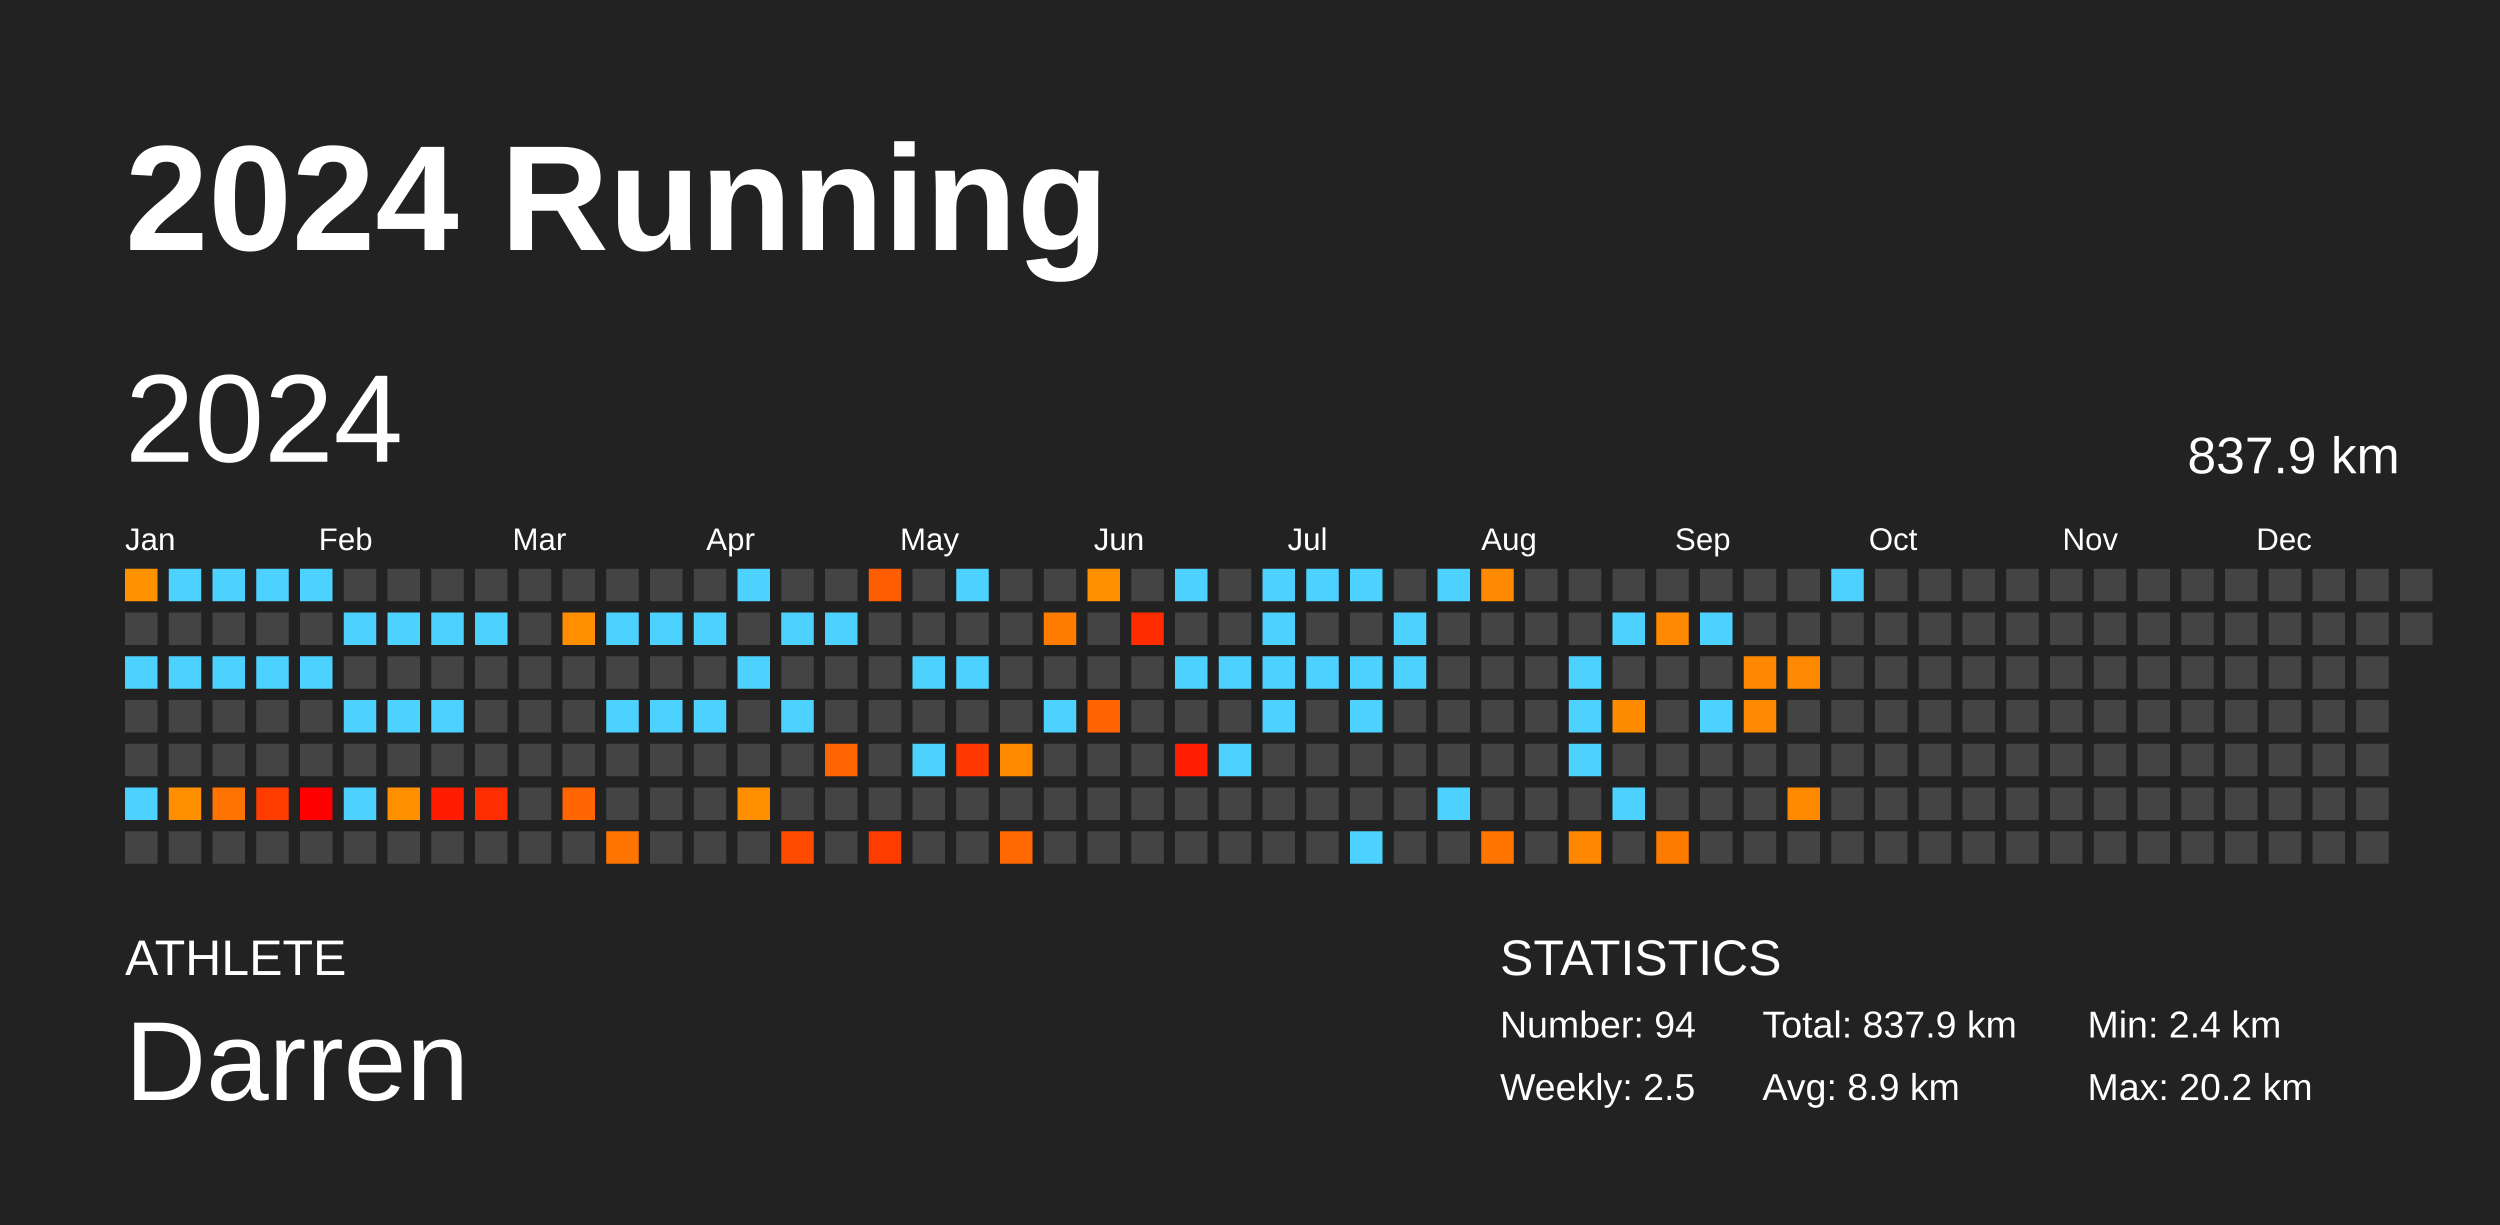
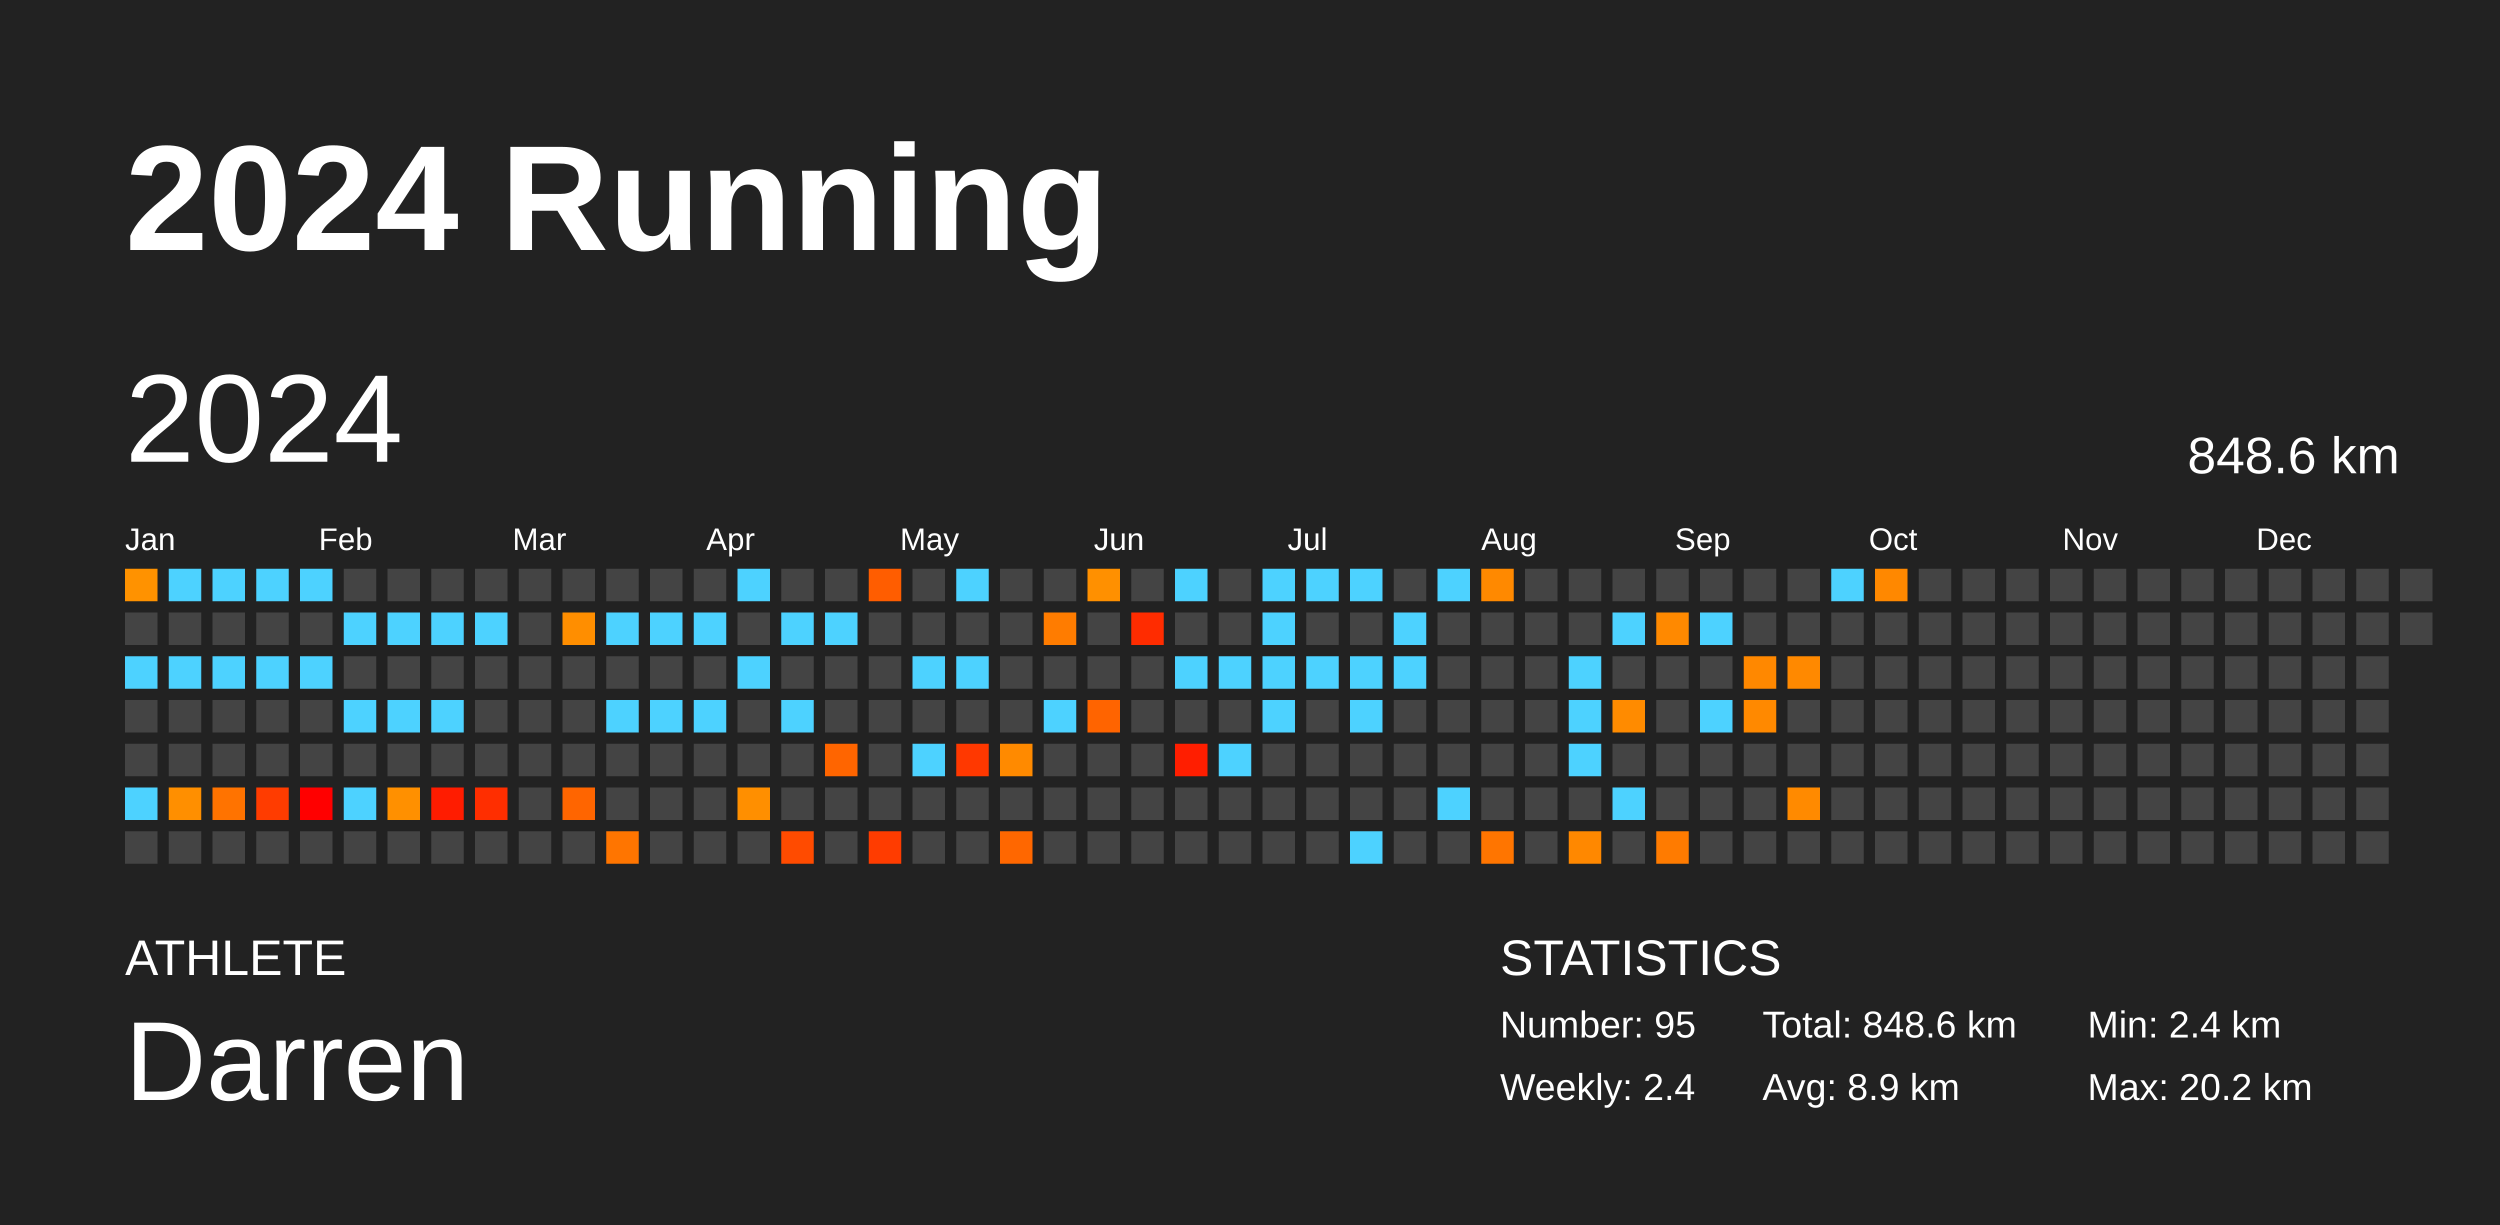
<svg xmlns="http://www.w3.org/2000/svg" baseProfile="full" height="98mm" version="1.1" viewBox="0,0,200,98" width="200mm">
  <defs />
  <rect fill="#222222" height="98" width="200" x="0" y="0" />
  <text fill="#FFFFFF" style="font-size:12px; font-family:Arial; font-weight:bold;" x="10" y="20">2024 Running</text>
  <text fill="#FFFFFF" style="font-size:4px; font-family:Arial" x="10" y="78">ATHLETE</text>
  <text fill="#FFFFFF" style="font-size:9px; font-family:Arial" x="10" y="88">Darren</text>
  <text fill="#FFFFFF" style="font-size:4px; font-family:Arial" x="120" y="78">STATISTICS</text>
-   <text fill="#FFFFFF" style="font-size:3px; font-family:Arial" x="120" y="83">Number: 94</text>
-   <text fill="#FFFFFF" style="font-size:3px; font-family:Arial" x="120" y="88">Weekly: 2.5</text>
-   <text fill="#FFFFFF" style="font-size:3px; font-family:Arial" x="141" y="83">Total: 837.9 km</text>
+   <text fill="#FFFFFF" style="font-size:3px; font-family:Arial" x="120" y="83">Number: 95</text>
+   <text fill="#FFFFFF" style="font-size:3px; font-family:Arial" x="120" y="88">Weekly: 2.4</text>
+   <text fill="#FFFFFF" style="font-size:3px; font-family:Arial" x="141" y="83">Total: 848.6 km</text>
  <text fill="#FFFFFF" style="font-size:3px; font-family:Arial" x="141" y="88">Avg: 8.9 km</text>
  <text fill="#FFFFFF" style="font-size:3px; font-family:Arial" x="167" y="83">Min: 2.4 km</text>
  <text fill="#FFFFFF" style="font-size:3px; font-family:Arial" x="167" y="88">Max: 20.2 km</text>
  <text dominant-baseline="hanging" fill="#FFFFFF" style="font-size:10.0px; font-family:Arial;" x="10" y="30">2024</text>
-   <text dominant-baseline="hanging" fill="#FFFFFF" style="font-size:4.125px; font-family:Arial;" x="175" y="35">837.9 km</text>
+   <text dominant-baseline="hanging" fill="#FFFFFF" style="font-size:4.125px; font-family:Arial;" x="175" y="35">848.6 km</text>
  <text fill="#FFFFFF" style="font-size:2.5px; font-family:Arial" x="10.0" y="44">Jan</text>
  <text fill="#FFFFFF" style="font-size:2.5px; font-family:Arial" x="25.5" y="44">Feb</text>
  <text fill="#FFFFFF" style="font-size:2.5px; font-family:Arial" x="41.0" y="44">Mar</text>
  <text fill="#FFFFFF" style="font-size:2.5px; font-family:Arial" x="56.5" y="44">Apr</text>
  <text fill="#FFFFFF" style="font-size:2.5px; font-family:Arial" x="72.0" y="44">May</text>
  <text fill="#FFFFFF" style="font-size:2.5px; font-family:Arial" x="87.5" y="44">Jun</text>
  <text fill="#FFFFFF" style="font-size:2.5px; font-family:Arial" x="103.0" y="44">Jul</text>
  <text fill="#FFFFFF" style="font-size:2.5px; font-family:Arial" x="118.5" y="44">Aug</text>
  <text fill="#FFFFFF" style="font-size:2.5px; font-family:Arial" x="134.0" y="44">Sep</text>
  <text fill="#FFFFFF" style="font-size:2.5px; font-family:Arial" x="149.5" y="44">Oct</text>
  <text fill="#FFFFFF" style="font-size:2.5px; font-family:Arial" x="165.0" y="44">Nov</text>
  <text fill="#FFFFFF" style="font-size:2.5px; font-family:Arial" x="180.5" y="44">Dec</text>
  <rect fill="#ff9200" height="2.6" width="2.6" x="10.0" y="45.5" />
  <rect fill="#444444" height="2.6" width="2.6" x="10.0" y="49.0" />
  <rect fill="#4dd2ff" height="2.6" width="2.6" x="10.0" y="52.5" />
  <rect fill="#444444" height="2.6" width="2.6" x="10.0" y="56.0" />
  <rect fill="#444444" height="2.6" width="2.6" x="10.0" y="59.5" />
  <rect fill="#4dd2ff" height="2.6" width="2.6" x="10.0" y="63.0" />
  <rect fill="#444444" height="2.6" width="2.6" x="10.0" y="66.5" />
  <rect fill="#4dd2ff" height="2.6" width="2.6" x="13.5" y="45.5" />
  <rect fill="#444444" height="2.6" width="2.6" x="13.5" y="49.0" />
  <rect fill="#4dd2ff" height="2.6" width="2.6" x="13.5" y="52.5" />
  <rect fill="#444444" height="2.6" width="2.6" x="13.5" y="56.0" />
  <rect fill="#444444" height="2.6" width="2.6" x="13.5" y="59.5" />
  <rect fill="#ff8f00" height="2.6" width="2.6" x="13.5" y="63.0" />
  <rect fill="#444444" height="2.6" width="2.6" x="13.5" y="66.5" />
  <rect fill="#4dd2ff" height="2.6" width="2.6" x="17.0" y="45.5" />
  <rect fill="#444444" height="2.6" width="2.6" x="17.0" y="49.0" />
  <rect fill="#4dd2ff" height="2.6" width="2.6" x="17.0" y="52.5" />
  <rect fill="#444444" height="2.6" width="2.6" x="17.0" y="56.0" />
  <rect fill="#444444" height="2.6" width="2.6" x="17.0" y="59.5" />
  <rect fill="#ff7300" height="2.6" width="2.6" x="17.0" y="63.0" />
  <rect fill="#444444" height="2.6" width="2.6" x="17.0" y="66.5" />
  <rect fill="#4dd2ff" height="2.6" width="2.6" x="20.5" y="45.5" />
  <rect fill="#444444" height="2.6" width="2.6" x="20.5" y="49.0" />
  <rect fill="#4dd2ff" height="2.6" width="2.6" x="20.5" y="52.5" />
  <rect fill="#444444" height="2.6" width="2.6" x="20.5" y="56.0" />
  <rect fill="#444444" height="2.6" width="2.6" x="20.5" y="59.5" />
  <rect fill="#ff3c00" height="2.6" width="2.6" x="20.5" y="63.0" />
  <rect fill="#444444" height="2.6" width="2.6" x="20.5" y="66.5" />
  <rect fill="#4dd2ff" height="2.6" width="2.6" x="24.0" y="45.5" />
  <rect fill="#444444" height="2.6" width="2.6" x="24.0" y="49.0" />
  <rect fill="#4dd2ff" height="2.6" width="2.6" x="24.0" y="52.5" />
  <rect fill="#444444" height="2.6" width="2.6" x="24.0" y="56.0" />
  <rect fill="#444444" height="2.6" width="2.6" x="24.0" y="59.5" />
  <rect fill="red" height="2.6" width="2.6" x="24.0" y="63.0" />
  <rect fill="#444444" height="2.6" width="2.6" x="24.0" y="66.5" />
  <rect fill="#444444" height="2.6" width="2.6" x="27.5" y="45.5" />
  <rect fill="#4dd2ff" height="2.6" width="2.6" x="27.5" y="49.0" />
  <rect fill="#444444" height="2.6" width="2.6" x="27.5" y="52.5" />
  <rect fill="#4dd2ff" height="2.6" width="2.6" x="27.5" y="56.0" />
  <rect fill="#444444" height="2.6" width="2.6" x="27.5" y="59.5" />
  <rect fill="#4dd2ff" height="2.6" width="2.6" x="27.5" y="63.0" />
  <rect fill="#444444" height="2.6" width="2.6" x="27.5" y="66.5" />
  <rect fill="#444444" height="2.6" width="2.6" x="31.0" y="45.5" />
  <rect fill="#4dd2ff" height="2.6" width="2.6" x="31.0" y="49.0" />
  <rect fill="#444444" height="2.6" width="2.6" x="31.0" y="52.5" />
  <rect fill="#4dd2ff" height="2.6" width="2.6" x="31.0" y="56.0" />
  <rect fill="#444444" height="2.6" width="2.6" x="31.0" y="59.5" />
  <rect fill="#ff9000" height="2.6" width="2.6" x="31.0" y="63.0" />
  <rect fill="#444444" height="2.6" width="2.6" x="31.0" y="66.5" />
  <rect fill="#444444" height="2.6" width="2.6" x="34.5" y="45.5" />
  <rect fill="#4dd2ff" height="2.6" width="2.6" x="34.5" y="49.0" />
  <rect fill="#444444" height="2.6" width="2.6" x="34.5" y="52.5" />
  <rect fill="#4dd2ff" height="2.6" width="2.6" x="34.5" y="56.0" />
  <rect fill="#444444" height="2.6" width="2.6" x="34.5" y="59.5" />
  <rect fill="#ff1c00" height="2.6" width="2.6" x="34.5" y="63.0" />
  <rect fill="#444444" height="2.6" width="2.6" x="34.5" y="66.5" />
  <rect fill="#444444" height="2.6" width="2.6" x="38.0" y="45.5" />
  <rect fill="#4dd2ff" height="2.6" width="2.6" x="38.0" y="49.0" />
  <rect fill="#444444" height="2.6" width="2.6" x="38.0" y="52.5" />
  <rect fill="#444444" height="2.6" width="2.6" x="38.0" y="56.0" />
  <rect fill="#444444" height="2.6" width="2.6" x="38.0" y="59.5" />
  <rect fill="#ff2e00" height="2.6" width="2.6" x="38.0" y="63.0" />
  <rect fill="#444444" height="2.6" width="2.6" x="38.0" y="66.5" />
  <rect fill="#444444" height="2.6" width="2.6" x="41.5" y="45.5" />
  <rect fill="#444444" height="2.6" width="2.6" x="41.5" y="49.0" />
  <rect fill="#444444" height="2.6" width="2.6" x="41.5" y="52.5" />
  <rect fill="#444444" height="2.6" width="2.6" x="41.5" y="56.0" />
  <rect fill="#444444" height="2.6" width="2.6" x="41.5" y="59.5" />
  <rect fill="#444444" height="2.6" width="2.6" x="41.5" y="63.0" />
  <rect fill="#444444" height="2.6" width="2.6" x="41.5" y="66.5" />
  <rect fill="#444444" height="2.6" width="2.6" x="45.0" y="45.5" />
  <rect fill="#ff8e00" height="2.6" width="2.6" x="45.0" y="49.0" />
  <rect fill="#444444" height="2.6" width="2.6" x="45.0" y="52.5" />
  <rect fill="#444444" height="2.6" width="2.6" x="45.0" y="56.0" />
  <rect fill="#444444" height="2.6" width="2.6" x="45.0" y="59.5" />
  <rect fill="#ff6500" height="2.6" width="2.6" x="45.0" y="63.0" />
  <rect fill="#444444" height="2.6" width="2.6" x="45.0" y="66.5" />
  <rect fill="#444444" height="2.6" width="2.6" x="48.5" y="45.5" />
  <rect fill="#4dd2ff" height="2.6" width="2.6" x="48.5" y="49.0" />
  <rect fill="#444444" height="2.6" width="2.6" x="48.5" y="52.5" />
  <rect fill="#4dd2ff" height="2.6" width="2.6" x="48.5" y="56.0" />
  <rect fill="#444444" height="2.6" width="2.6" x="48.5" y="59.5" />
  <rect fill="#444444" height="2.6" width="2.6" x="48.5" y="63.0" />
  <rect fill="#ff7500" height="2.6" width="2.6" x="48.5" y="66.5" />
  <rect fill="#444444" height="2.6" width="2.6" x="52.0" y="45.5" />
  <rect fill="#4dd2ff" height="2.6" width="2.6" x="52.0" y="49.0" />
  <rect fill="#444444" height="2.6" width="2.6" x="52.0" y="52.5" />
  <rect fill="#4dd2ff" height="2.6" width="2.6" x="52.0" y="56.0" />
  <rect fill="#444444" height="2.6" width="2.6" x="52.0" y="59.5" />
  <rect fill="#444444" height="2.6" width="2.6" x="52.0" y="63.0" />
  <rect fill="#444444" height="2.6" width="2.6" x="52.0" y="66.5" />
  <rect fill="#444444" height="2.6" width="2.6" x="55.5" y="45.5" />
  <rect fill="#4dd2ff" height="2.6" width="2.6" x="55.5" y="49.0" />
  <rect fill="#444444" height="2.6" width="2.6" x="55.5" y="52.5" />
  <rect fill="#4dd2ff" height="2.6" width="2.6" x="55.5" y="56.0" />
  <rect fill="#444444" height="2.6" width="2.6" x="55.5" y="59.5" />
  <rect fill="#444444" height="2.6" width="2.6" x="55.5" y="63.0" />
  <rect fill="#444444" height="2.6" width="2.6" x="55.5" y="66.5" />
  <rect fill="#4dd2ff" height="2.6" width="2.6" x="59.0" y="45.5" />
  <rect fill="#444444" height="2.6" width="2.6" x="59.0" y="49.0" />
  <rect fill="#4dd2ff" height="2.6" width="2.6" x="59.0" y="52.5" />
  <rect fill="#444444" height="2.6" width="2.6" x="59.0" y="56.0" />
  <rect fill="#444444" height="2.6" width="2.6" x="59.0" y="59.5" />
  <rect fill="#ff8f00" height="2.6" width="2.6" x="59.0" y="63.0" />
  <rect fill="#444444" height="2.6" width="2.6" x="59.0" y="66.5" />
  <rect fill="#444444" height="2.6" width="2.6" x="62.5" y="45.5" />
  <rect fill="#4dd2ff" height="2.6" width="2.6" x="62.5" y="49.0" />
  <rect fill="#444444" height="2.6" width="2.6" x="62.5" y="52.5" />
  <rect fill="#4dd2ff" height="2.6" width="2.6" x="62.5" y="56.0" />
  <rect fill="#444444" height="2.6" width="2.6" x="62.5" y="59.5" />
  <rect fill="#444444" height="2.6" width="2.6" x="62.5" y="63.0" />
  <rect fill="#ff4b00" height="2.6" width="2.6" x="62.5" y="66.5" />
  <rect fill="#444444" height="2.6" width="2.6" x="66.0" y="45.5" />
  <rect fill="#4dd2ff" height="2.6" width="2.6" x="66.0" y="49.0" />
  <rect fill="#444444" height="2.6" width="2.6" x="66.0" y="52.5" />
  <rect fill="#444444" height="2.6" width="2.6" x="66.0" y="56.0" />
  <rect fill="#ff6500" height="2.6" width="2.6" x="66.0" y="59.5" />
  <rect fill="#444444" height="2.6" width="2.6" x="66.0" y="63.0" />
  <rect fill="#444444" height="2.6" width="2.6" x="66.0" y="66.5" />
  <rect fill="#ff5d00" height="2.6" width="2.6" x="69.5" y="45.5" />
  <rect fill="#444444" height="2.6" width="2.6" x="69.5" y="49.0" />
  <rect fill="#444444" height="2.6" width="2.6" x="69.5" y="52.5" />
  <rect fill="#444444" height="2.6" width="2.6" x="69.5" y="56.0" />
  <rect fill="#444444" height="2.6" width="2.6" x="69.5" y="59.5" />
  <rect fill="#444444" height="2.6" width="2.6" x="69.5" y="63.0" />
  <rect fill="#ff3c00" height="2.6" width="2.6" x="69.5" y="66.5" />
  <rect fill="#444444" height="2.6" width="2.6" x="73.0" y="45.5" />
  <rect fill="#444444" height="2.6" width="2.6" x="73.0" y="49.0" />
  <rect fill="#4dd2ff" height="2.6" width="2.6" x="73.0" y="52.5" />
  <rect fill="#444444" height="2.6" width="2.6" x="73.0" y="56.0" />
  <rect fill="#4dd2ff" height="2.6" width="2.6" x="73.0" y="59.5" />
  <rect fill="#444444" height="2.6" width="2.6" x="73.0" y="63.0" />
  <rect fill="#444444" height="2.6" width="2.6" x="73.0" y="66.5" />
  <rect fill="#4dd2ff" height="2.6" width="2.6" x="76.5" y="45.5" />
  <rect fill="#444444" height="2.6" width="2.6" x="76.5" y="49.0" />
  <rect fill="#4dd2ff" height="2.6" width="2.6" x="76.5" y="52.5" />
  <rect fill="#444444" height="2.6" width="2.6" x="76.5" y="56.0" />
  <rect fill="#ff3800" height="2.6" width="2.6" x="76.5" y="59.5" />
  <rect fill="#444444" height="2.6" width="2.6" x="76.5" y="63.0" />
  <rect fill="#444444" height="2.6" width="2.6" x="76.5" y="66.5" />
  <rect fill="#444444" height="2.6" width="2.6" x="80.0" y="45.5" />
  <rect fill="#444444" height="2.6" width="2.6" x="80.0" y="49.0" />
  <rect fill="#444444" height="2.6" width="2.6" x="80.0" y="52.5" />
  <rect fill="#444444" height="2.6" width="2.6" x="80.0" y="56.0" />
  <rect fill="#ff8a00" height="2.6" width="2.6" x="80.0" y="59.5" />
  <rect fill="#444444" height="2.6" width="2.6" x="80.0" y="63.0" />
  <rect fill="#ff6700" height="2.6" width="2.6" x="80.0" y="66.5" />
  <rect fill="#444444" height="2.6" width="2.6" x="83.5" y="45.5" />
  <rect fill="#ff7c00" height="2.6" width="2.6" x="83.5" y="49.0" />
  <rect fill="#444444" height="2.6" width="2.6" x="83.5" y="52.5" />
  <rect fill="#4dd2ff" height="2.6" width="2.6" x="83.5" y="56.0" />
  <rect fill="#444444" height="2.6" width="2.6" x="83.5" y="59.5" />
  <rect fill="#444444" height="2.6" width="2.6" x="83.5" y="63.0" />
  <rect fill="#444444" height="2.6" width="2.6" x="83.5" y="66.5" />
  <rect fill="#ff9000" height="2.6" width="2.6" x="87.0" y="45.5" />
  <rect fill="#444444" height="2.6" width="2.6" x="87.0" y="49.0" />
  <rect fill="#444444" height="2.6" width="2.6" x="87.0" y="52.5" />
  <rect fill="#ff6400" height="2.6" width="2.6" x="87.0" y="56.0" />
  <rect fill="#444444" height="2.6" width="2.6" x="87.0" y="59.5" />
  <rect fill="#444444" height="2.6" width="2.6" x="87.0" y="63.0" />
  <rect fill="#444444" height="2.6" width="2.6" x="87.0" y="66.5" />
  <rect fill="#444444" height="2.6" width="2.6" x="90.5" y="45.5" />
  <rect fill="#ff2c00" height="2.6" width="2.6" x="90.5" y="49.0" />
  <rect fill="#444444" height="2.6" width="2.6" x="90.5" y="52.5" />
  <rect fill="#444444" height="2.6" width="2.6" x="90.5" y="56.0" />
  <rect fill="#444444" height="2.6" width="2.6" x="90.5" y="59.5" />
  <rect fill="#444444" height="2.6" width="2.6" x="90.5" y="63.0" />
  <rect fill="#444444" height="2.6" width="2.6" x="90.5" y="66.5" />
  <rect fill="#4dd2ff" height="2.6" width="2.6" x="94.0" y="45.5" />
  <rect fill="#444444" height="2.6" width="2.6" x="94.0" y="49.0" />
  <rect fill="#4dd2ff" height="2.6" width="2.6" x="94.0" y="52.5" />
  <rect fill="#444444" height="2.6" width="2.6" x="94.0" y="56.0" />
  <rect fill="#ff1e00" height="2.6" width="2.6" x="94.0" y="59.5" />
  <rect fill="#444444" height="2.6" width="2.6" x="94.0" y="63.0" />
  <rect fill="#444444" height="2.6" width="2.6" x="94.0" y="66.5" />
  <rect fill="#444444" height="2.6" width="2.6" x="97.5" y="45.5" />
  <rect fill="#444444" height="2.6" width="2.6" x="97.5" y="49.0" />
  <rect fill="#4dd2ff" height="2.6" width="2.6" x="97.5" y="52.5" />
  <rect fill="#444444" height="2.6" width="2.6" x="97.5" y="56.0" />
  <rect fill="#4dd2ff" height="2.6" width="2.6" x="97.5" y="59.5" />
  <rect fill="#444444" height="2.6" width="2.6" x="97.5" y="63.0" />
  <rect fill="#444444" height="2.6" width="2.6" x="97.5" y="66.5" />
  <rect fill="#4dd2ff" height="2.6" width="2.6" x="101.0" y="45.5" />
  <rect fill="#4dd2ff" height="2.6" width="2.6" x="101.0" y="49.0" />
  <rect fill="#4dd2ff" height="2.6" width="2.6" x="101.0" y="52.5" />
  <rect fill="#4dd2ff" height="2.6" width="2.6" x="101.0" y="56.0" />
  <rect fill="#444444" height="2.6" width="2.6" x="101.0" y="59.5" />
  <rect fill="#444444" height="2.6" width="2.6" x="101.0" y="63.0" />
  <rect fill="#444444" height="2.6" width="2.6" x="101.0" y="66.5" />
  <rect fill="#4dd2ff" height="2.6" width="2.6" x="104.5" y="45.5" />
  <rect fill="#444444" height="2.6" width="2.6" x="104.5" y="49.0" />
  <rect fill="#4dd2ff" height="2.6" width="2.6" x="104.5" y="52.5" />
  <rect fill="#444444" height="2.6" width="2.6" x="104.5" y="56.0" />
  <rect fill="#444444" height="2.6" width="2.6" x="104.5" y="59.5" />
  <rect fill="#444444" height="2.6" width="2.6" x="104.5" y="63.0" />
  <rect fill="#444444" height="2.6" width="2.6" x="104.5" y="66.5" />
  <rect fill="#4dd2ff" height="2.6" width="2.6" x="108.0" y="45.5" />
  <rect fill="#444444" height="2.6" width="2.6" x="108.0" y="49.0" />
  <rect fill="#4dd2ff" height="2.6" width="2.6" x="108.0" y="52.5" />
  <rect fill="#4dd2ff" height="2.6" width="2.6" x="108.0" y="56.0" />
  <rect fill="#444444" height="2.6" width="2.6" x="108.0" y="59.5" />
  <rect fill="#444444" height="2.6" width="2.6" x="108.0" y="63.0" />
  <rect fill="#4dd2ff" height="2.6" width="2.6" x="108.0" y="66.5" />
  <rect fill="#444444" height="2.6" width="2.6" x="111.5" y="45.5" />
  <rect fill="#4dd2ff" height="2.6" width="2.6" x="111.5" y="49.0" />
  <rect fill="#4dd2ff" height="2.6" width="2.6" x="111.5" y="52.5" />
  <rect fill="#444444" height="2.6" width="2.6" x="111.5" y="56.0" />
  <rect fill="#444444" height="2.6" width="2.6" x="111.5" y="59.5" />
  <rect fill="#444444" height="2.6" width="2.6" x="111.5" y="63.0" />
  <rect fill="#444444" height="2.6" width="2.6" x="111.5" y="66.5" />
  <rect fill="#4dd2ff" height="2.6" width="2.6" x="115.0" y="45.5" />
  <rect fill="#444444" height="2.6" width="2.6" x="115.0" y="49.0" />
  <rect fill="#444444" height="2.6" width="2.6" x="115.0" y="52.5" />
  <rect fill="#444444" height="2.6" width="2.6" x="115.0" y="56.0" />
  <rect fill="#444444" height="2.6" width="2.6" x="115.0" y="59.5" />
  <rect fill="#4dd2ff" height="2.6" width="2.6" x="115.0" y="63.0" />
  <rect fill="#444444" height="2.6" width="2.6" x="115.0" y="66.5" />
  <rect fill="#ff8900" height="2.6" width="2.6" x="118.5" y="45.5" />
  <rect fill="#444444" height="2.6" width="2.6" x="118.5" y="49.0" />
  <rect fill="#444444" height="2.6" width="2.6" x="118.5" y="52.5" />
  <rect fill="#444444" height="2.6" width="2.6" x="118.5" y="56.0" />
  <rect fill="#444444" height="2.6" width="2.6" x="118.5" y="59.5" />
  <rect fill="#444444" height="2.6" width="2.6" x="118.5" y="63.0" />
  <rect fill="#ff7500" height="2.6" width="2.6" x="118.5" y="66.5" />
  <rect fill="#444444" height="2.6" width="2.6" x="122.0" y="45.5" />
  <rect fill="#444444" height="2.6" width="2.6" x="122.0" y="49.0" />
  <rect fill="#444444" height="2.6" width="2.6" x="122.0" y="52.5" />
  <rect fill="#444444" height="2.6" width="2.6" x="122.0" y="56.0" />
  <rect fill="#444444" height="2.6" width="2.6" x="122.0" y="59.5" />
  <rect fill="#444444" height="2.6" width="2.6" x="122.0" y="63.0" />
  <rect fill="#444444" height="2.6" width="2.6" x="122.0" y="66.5" />
  <rect fill="#444444" height="2.6" width="2.6" x="125.5" y="45.5" />
  <rect fill="#444444" height="2.6" width="2.6" x="125.5" y="49.0" />
  <rect fill="#4dd2ff" height="2.6" width="2.6" x="125.5" y="52.5" />
  <rect fill="#4dd2ff" height="2.6" width="2.6" x="125.5" y="56.0" />
  <rect fill="#4dd2ff" height="2.6" width="2.6" x="125.5" y="59.5" />
  <rect fill="#444444" height="2.6" width="2.6" x="125.5" y="63.0" />
  <rect fill="#ff8800" height="2.6" width="2.6" x="125.5" y="66.5" />
  <rect fill="#444444" height="2.6" width="2.6" x="129.0" y="45.5" />
  <rect fill="#4dd2ff" height="2.6" width="2.6" x="129.0" y="49.0" />
  <rect fill="#444444" height="2.6" width="2.6" x="129.0" y="52.5" />
  <rect fill="#ff8b00" height="2.6" width="2.6" x="129.0" y="56.0" />
  <rect fill="#444444" height="2.6" width="2.6" x="129.0" y="59.5" />
  <rect fill="#4dd2ff" height="2.6" width="2.6" x="129.0" y="63.0" />
  <rect fill="#444444" height="2.6" width="2.6" x="129.0" y="66.5" />
  <rect fill="#444444" height="2.6" width="2.6" x="132.5" y="45.5" />
  <rect fill="#ff8900" height="2.6" width="2.6" x="132.5" y="49.0" />
  <rect fill="#444444" height="2.6" width="2.6" x="132.5" y="52.5" />
  <rect fill="#444444" height="2.6" width="2.6" x="132.5" y="56.0" />
  <rect fill="#444444" height="2.6" width="2.6" x="132.5" y="59.5" />
  <rect fill="#444444" height="2.6" width="2.6" x="132.5" y="63.0" />
  <rect fill="#ff7b00" height="2.6" width="2.6" x="132.5" y="66.5" />
  <rect fill="#444444" height="2.6" width="2.6" x="136.0" y="45.5" />
  <rect fill="#4dd2ff" height="2.6" width="2.6" x="136.0" y="49.0" />
  <rect fill="#444444" height="2.6" width="2.6" x="136.0" y="52.5" />
  <rect fill="#4dd2ff" height="2.6" width="2.6" x="136.0" y="56.0" />
  <rect fill="#444444" height="2.6" width="2.6" x="136.0" y="59.5" />
  <rect fill="#444444" height="2.6" width="2.6" x="136.0" y="63.0" />
  <rect fill="#444444" height="2.6" width="2.6" x="136.0" y="66.5" />
  <rect fill="#444444" height="2.6" width="2.6" x="139.5" y="45.5" />
  <rect fill="#444444" height="2.6" width="2.6" x="139.5" y="49.0" />
  <rect fill="#ff8800" height="2.6" width="2.6" x="139.5" y="52.5" />
  <rect fill="#ff8900" height="2.6" width="2.6" x="139.5" y="56.0" />
  <rect fill="#444444" height="2.6" width="2.6" x="139.5" y="59.5" />
  <rect fill="#444444" height="2.6" width="2.6" x="139.5" y="63.0" />
  <rect fill="#444444" height="2.6" width="2.6" x="139.5" y="66.5" />
  <rect fill="#444444" height="2.6" width="2.6" x="143.0" y="45.5" />
  <rect fill="#444444" height="2.6" width="2.6" x="143.0" y="49.0" />
  <rect fill="#ff8900" height="2.6" width="2.6" x="143.0" y="52.5" />
  <rect fill="#444444" height="2.6" width="2.6" x="143.0" y="56.0" />
  <rect fill="#444444" height="2.6" width="2.6" x="143.0" y="59.5" />
  <rect fill="#ff8a00" height="2.6" width="2.6" x="143.0" y="63.0" />
  <rect fill="#444444" height="2.6" width="2.6" x="143.0" y="66.5" />
  <rect fill="#4dd2ff" height="2.6" width="2.6" x="146.5" y="45.5" />
  <rect fill="#444444" height="2.6" width="2.6" x="146.5" y="49.0" />
  <rect fill="#444444" height="2.6" width="2.6" x="146.5" y="52.5" />
  <rect fill="#444444" height="2.6" width="2.6" x="146.5" y="56.0" />
  <rect fill="#444444" height="2.6" width="2.6" x="146.5" y="59.5" />
  <rect fill="#444444" height="2.6" width="2.6" x="146.5" y="63.0" />
  <rect fill="#444444" height="2.6" width="2.6" x="146.5" y="66.5" />
-   <rect fill="#444444" height="2.6" width="2.6" x="150.0" y="45.5" />
+   <rect fill="#ff8800" height="2.6" width="2.6" x="150.0" y="45.5" />
  <rect fill="#444444" height="2.6" width="2.6" x="150.0" y="49.0" />
  <rect fill="#444444" height="2.6" width="2.6" x="150.0" y="52.5" />
  <rect fill="#444444" height="2.6" width="2.6" x="150.0" y="56.0" />
  <rect fill="#444444" height="2.6" width="2.6" x="150.0" y="59.5" />
  <rect fill="#444444" height="2.6" width="2.6" x="150.0" y="63.0" />
  <rect fill="#444444" height="2.6" width="2.6" x="150.0" y="66.5" />
  <rect fill="#444444" height="2.6" width="2.6" x="153.5" y="45.5" />
  <rect fill="#444444" height="2.6" width="2.6" x="153.5" y="49.0" />
  <rect fill="#444444" height="2.6" width="2.6" x="153.5" y="52.5" />
  <rect fill="#444444" height="2.6" width="2.6" x="153.5" y="56.0" />
  <rect fill="#444444" height="2.6" width="2.6" x="153.5" y="59.5" />
  <rect fill="#444444" height="2.6" width="2.6" x="153.5" y="63.0" />
  <rect fill="#444444" height="2.6" width="2.6" x="153.5" y="66.5" />
  <rect fill="#444444" height="2.6" width="2.6" x="157.0" y="45.5" />
  <rect fill="#444444" height="2.6" width="2.6" x="157.0" y="49.0" />
  <rect fill="#444444" height="2.6" width="2.6" x="157.0" y="52.5" />
  <rect fill="#444444" height="2.6" width="2.6" x="157.0" y="56.0" />
  <rect fill="#444444" height="2.6" width="2.6" x="157.0" y="59.5" />
  <rect fill="#444444" height="2.6" width="2.6" x="157.0" y="63.0" />
  <rect fill="#444444" height="2.6" width="2.6" x="157.0" y="66.5" />
  <rect fill="#444444" height="2.6" width="2.6" x="160.5" y="45.5" />
  <rect fill="#444444" height="2.6" width="2.6" x="160.5" y="49.0" />
  <rect fill="#444444" height="2.6" width="2.6" x="160.5" y="52.5" />
  <rect fill="#444444" height="2.6" width="2.6" x="160.5" y="56.0" />
  <rect fill="#444444" height="2.6" width="2.6" x="160.5" y="59.5" />
  <rect fill="#444444" height="2.6" width="2.6" x="160.5" y="63.0" />
  <rect fill="#444444" height="2.6" width="2.6" x="160.5" y="66.5" />
  <rect fill="#444444" height="2.6" width="2.6" x="164.0" y="45.5" />
  <rect fill="#444444" height="2.6" width="2.6" x="164.0" y="49.0" />
  <rect fill="#444444" height="2.6" width="2.6" x="164.0" y="52.5" />
  <rect fill="#444444" height="2.6" width="2.6" x="164.0" y="56.0" />
  <rect fill="#444444" height="2.6" width="2.6" x="164.0" y="59.5" />
  <rect fill="#444444" height="2.6" width="2.6" x="164.0" y="63.0" />
  <rect fill="#444444" height="2.6" width="2.6" x="164.0" y="66.5" />
  <rect fill="#444444" height="2.6" width="2.6" x="167.5" y="45.5" />
  <rect fill="#444444" height="2.6" width="2.6" x="167.5" y="49.0" />
  <rect fill="#444444" height="2.6" width="2.6" x="167.5" y="52.5" />
  <rect fill="#444444" height="2.6" width="2.6" x="167.5" y="56.0" />
  <rect fill="#444444" height="2.6" width="2.6" x="167.5" y="59.5" />
  <rect fill="#444444" height="2.6" width="2.6" x="167.5" y="63.0" />
  <rect fill="#444444" height="2.6" width="2.6" x="167.5" y="66.5" />
  <rect fill="#444444" height="2.6" width="2.6" x="171.0" y="45.5" />
  <rect fill="#444444" height="2.6" width="2.6" x="171.0" y="49.0" />
  <rect fill="#444444" height="2.6" width="2.6" x="171.0" y="52.5" />
  <rect fill="#444444" height="2.6" width="2.6" x="171.0" y="56.0" />
  <rect fill="#444444" height="2.6" width="2.6" x="171.0" y="59.5" />
  <rect fill="#444444" height="2.6" width="2.6" x="171.0" y="63.0" />
  <rect fill="#444444" height="2.6" width="2.6" x="171.0" y="66.5" />
  <rect fill="#444444" height="2.6" width="2.6" x="174.5" y="45.5" />
  <rect fill="#444444" height="2.6" width="2.6" x="174.5" y="49.0" />
  <rect fill="#444444" height="2.6" width="2.6" x="174.5" y="52.5" />
  <rect fill="#444444" height="2.6" width="2.6" x="174.5" y="56.0" />
  <rect fill="#444444" height="2.6" width="2.6" x="174.5" y="59.5" />
  <rect fill="#444444" height="2.6" width="2.6" x="174.5" y="63.0" />
  <rect fill="#444444" height="2.6" width="2.6" x="174.5" y="66.5" />
  <rect fill="#444444" height="2.6" width="2.6" x="178.0" y="45.5" />
  <rect fill="#444444" height="2.6" width="2.6" x="178.0" y="49.0" />
  <rect fill="#444444" height="2.6" width="2.6" x="178.0" y="52.5" />
  <rect fill="#444444" height="2.6" width="2.6" x="178.0" y="56.0" />
  <rect fill="#444444" height="2.6" width="2.6" x="178.0" y="59.5" />
  <rect fill="#444444" height="2.6" width="2.6" x="178.0" y="63.0" />
  <rect fill="#444444" height="2.6" width="2.6" x="178.0" y="66.5" />
  <rect fill="#444444" height="2.6" width="2.6" x="181.5" y="45.5" />
  <rect fill="#444444" height="2.6" width="2.6" x="181.5" y="49.0" />
  <rect fill="#444444" height="2.6" width="2.6" x="181.5" y="52.5" />
  <rect fill="#444444" height="2.6" width="2.6" x="181.5" y="56.0" />
  <rect fill="#444444" height="2.6" width="2.6" x="181.5" y="59.5" />
  <rect fill="#444444" height="2.6" width="2.6" x="181.5" y="63.0" />
  <rect fill="#444444" height="2.6" width="2.6" x="181.5" y="66.5" />
  <rect fill="#444444" height="2.6" width="2.6" x="185.0" y="45.5" />
  <rect fill="#444444" height="2.6" width="2.6" x="185.0" y="49.0" />
  <rect fill="#444444" height="2.6" width="2.6" x="185.0" y="52.5" />
  <rect fill="#444444" height="2.6" width="2.6" x="185.0" y="56.0" />
  <rect fill="#444444" height="2.6" width="2.6" x="185.0" y="59.5" />
  <rect fill="#444444" height="2.6" width="2.6" x="185.0" y="63.0" />
  <rect fill="#444444" height="2.6" width="2.6" x="185.0" y="66.5" />
  <rect fill="#444444" height="2.6" width="2.6" x="188.5" y="45.5" />
  <rect fill="#444444" height="2.6" width="2.6" x="188.5" y="49.0" />
  <rect fill="#444444" height="2.6" width="2.6" x="188.5" y="52.5" />
  <rect fill="#444444" height="2.6" width="2.6" x="188.5" y="56.0" />
  <rect fill="#444444" height="2.6" width="2.6" x="188.5" y="59.5" />
  <rect fill="#444444" height="2.6" width="2.6" x="188.5" y="63.0" />
  <rect fill="#444444" height="2.6" width="2.6" x="188.5" y="66.5" />
  <rect fill="#444444" height="2.6" width="2.6" x="192.0" y="45.5" />
  <rect fill="#444444" height="2.6" width="2.6" x="192.0" y="49.0" />
</svg>
